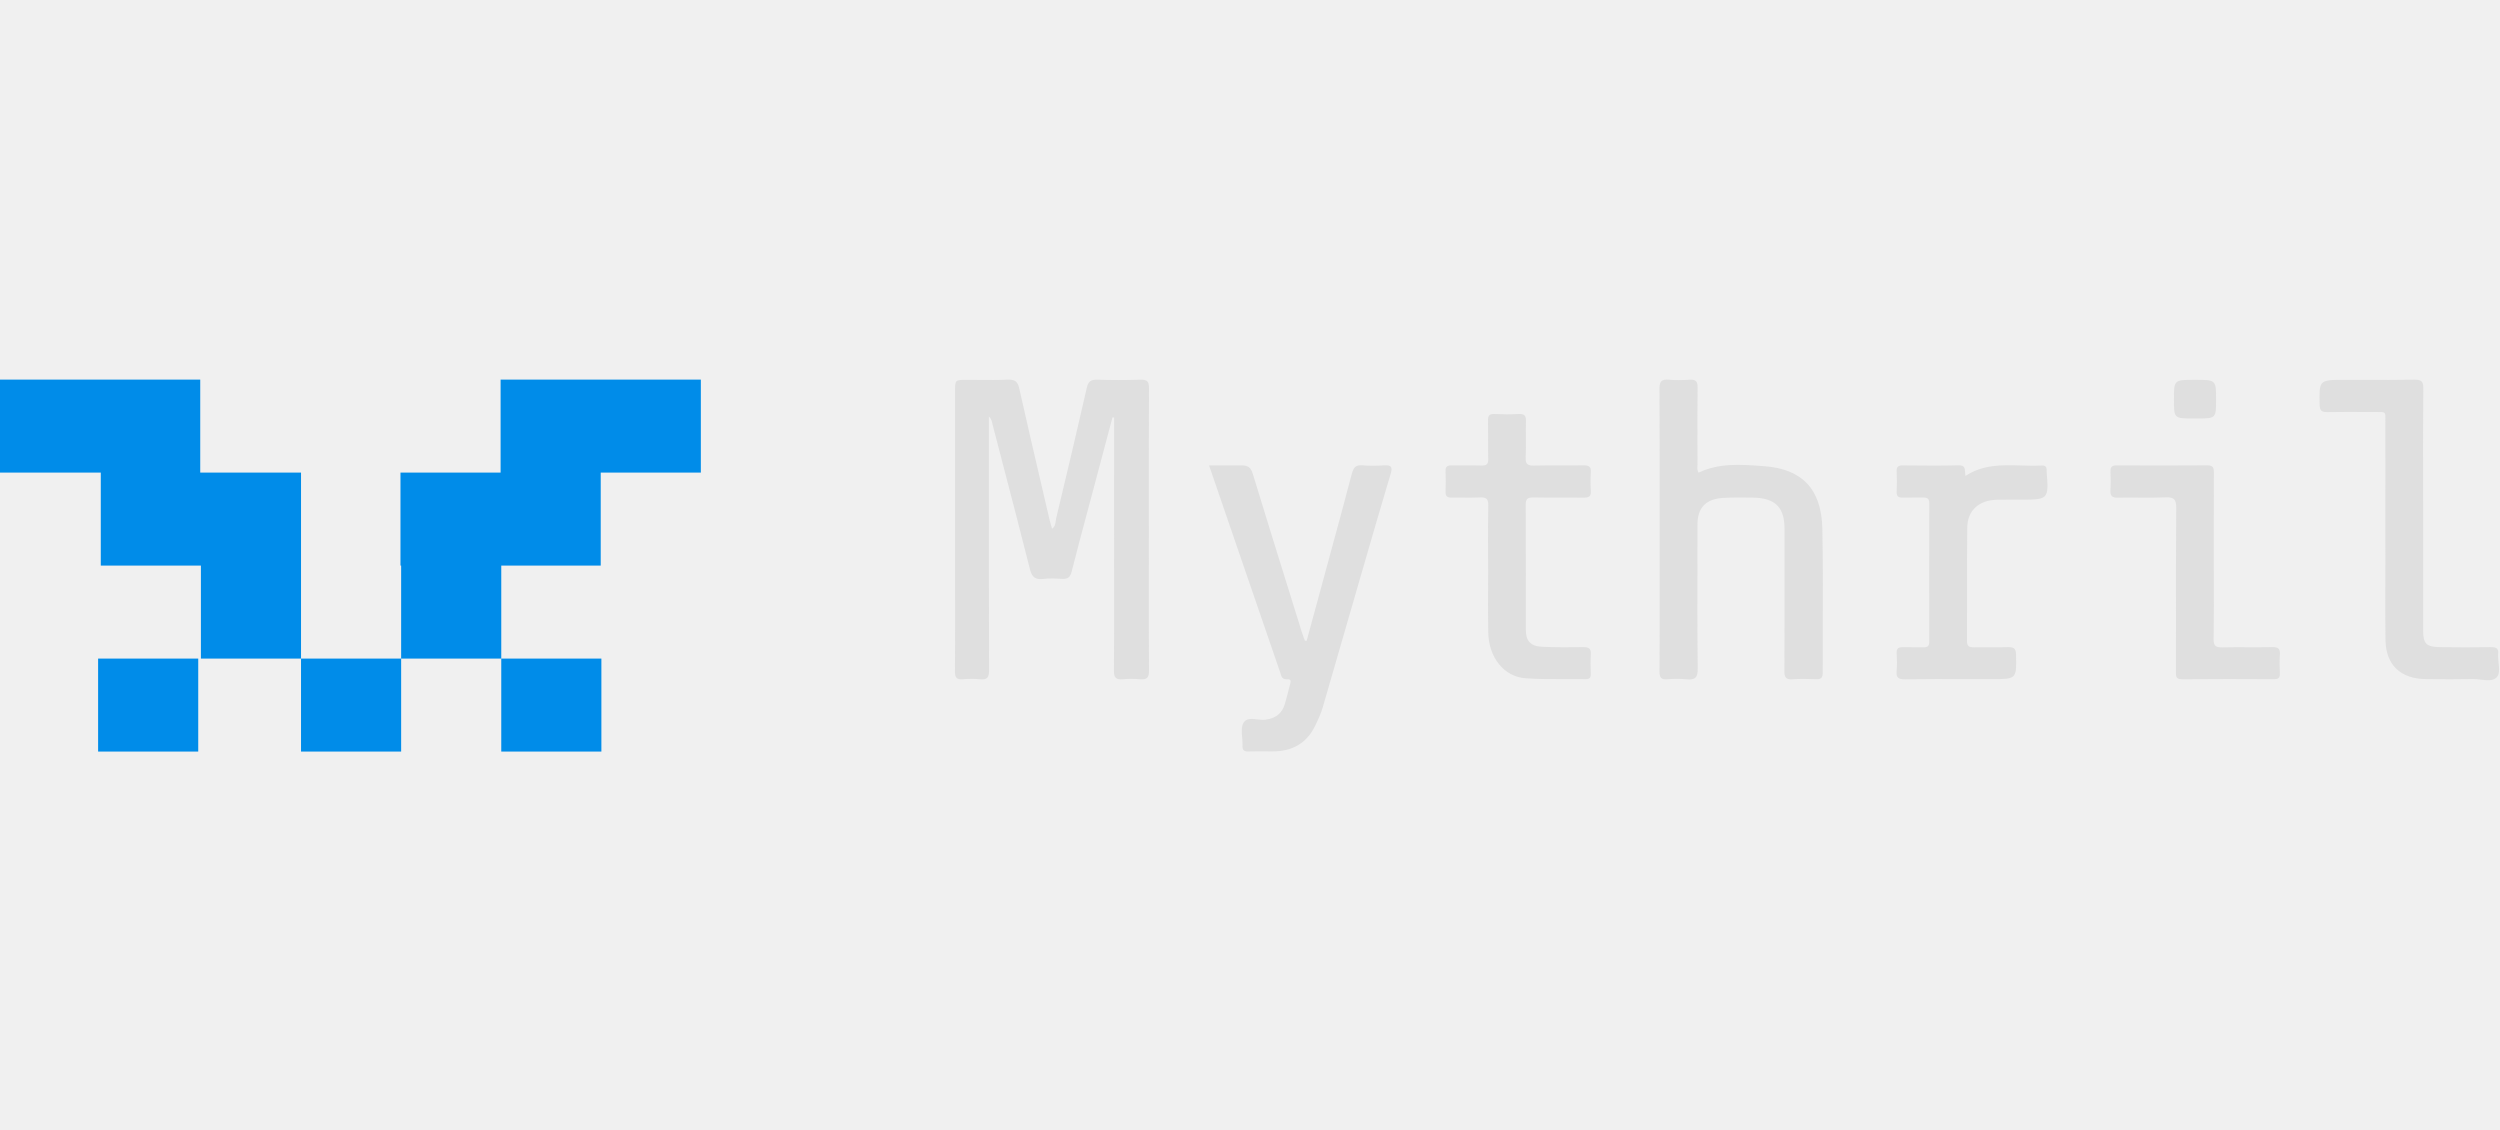
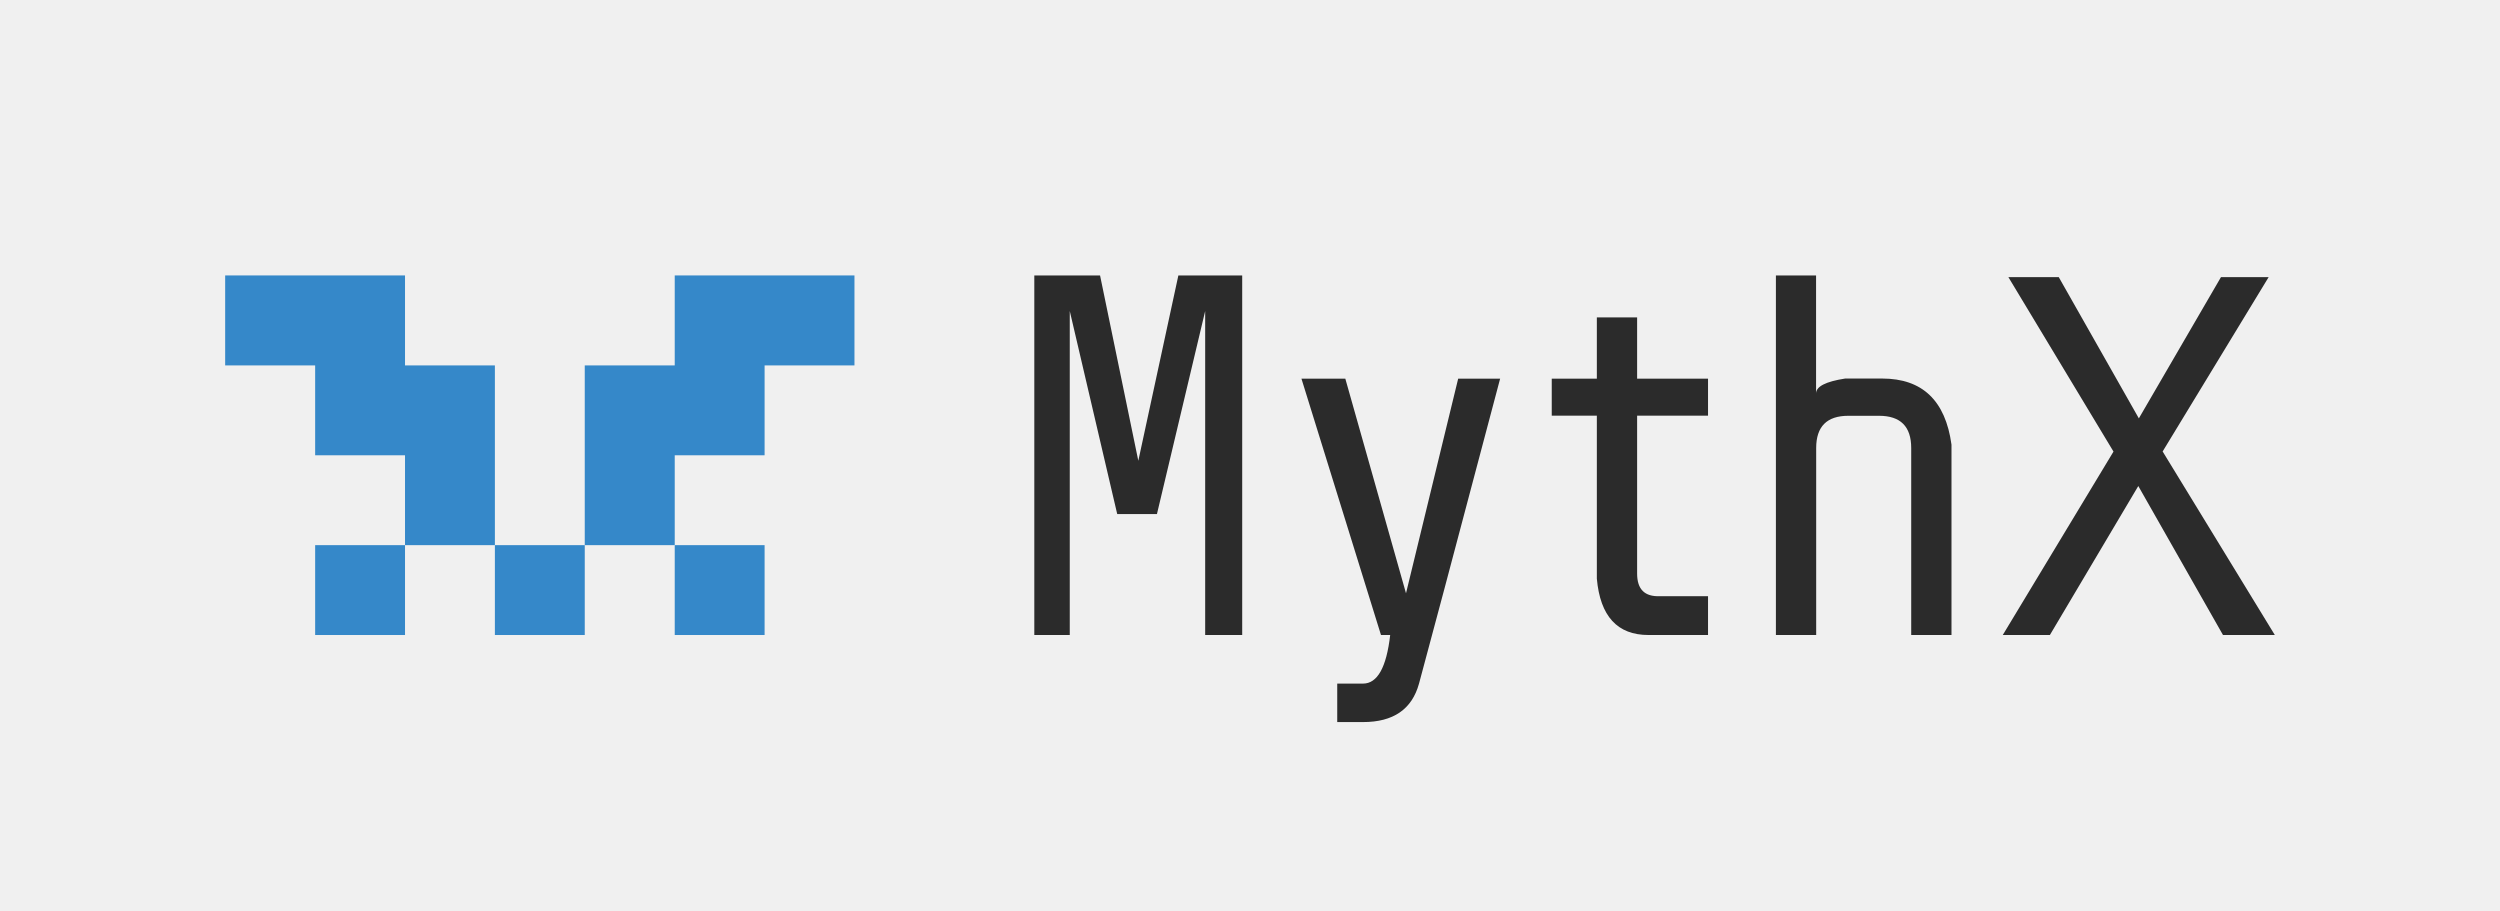
- <svg xmlns="http://www.w3.org/2000/svg" width="166" height="75" viewBox="0 0 166 75" fill="none">
-   <g clip-path="url(#clip0)">
-     <path fill-rule="evenodd" clip-rule="evenodd" d="M33.24 25.206V31.38H26.592V37.555H26.636V43.73H33.284V37.555H39.888V31.38H46.536V25.206H33.24ZM0 25.206V31.38H6.648H6.692V37.555H13.34V43.73H19.988V37.555V31.38H13.34H13.296V25.206H0ZM33.284 49.904H39.932V43.73H33.284V49.904ZM19.988 49.904H26.636V43.73H19.988V49.904ZM6.515 49.904H13.163V43.73H6.515V49.904Z" fill="#008CE9" />
-     <path fill-rule="evenodd" clip-rule="evenodd" d="M117 30.945C115.58 30.841 114.131 30.735 112.783 31.387C112.691 31.228 112.7 31.078 112.709 30.933C112.712 30.889 112.715 30.846 112.715 30.803C112.714 30.531 112.713 30.26 112.712 29.989C112.707 28.567 112.703 27.144 112.721 25.722C112.727 25.315 112.592 25.188 112.181 25.214C111.728 25.244 111.268 25.253 110.816 25.212C110.319 25.168 110.187 25.334 110.189 25.81C110.204 28.735 110.202 31.661 110.201 34.587C110.201 35.486 110.201 36.385 110.201 37.284C110.201 37.893 110.201 38.502 110.201 39.111C110.203 40.938 110.204 42.765 110.191 44.591C110.189 44.986 110.295 45.137 110.719 45.103C111.132 45.069 111.553 45.062 111.965 45.104C112.54 45.163 112.737 45.013 112.729 44.404C112.7 41.905 112.704 39.406 112.71 36.907C112.711 36.209 112.713 35.511 112.713 34.814C112.715 33.707 113.274 33.126 114.435 33.061C115.086 33.025 115.742 33.032 116.395 33.042C117.882 33.065 118.496 33.686 118.494 35.131C118.493 36.111 118.493 37.091 118.494 38.071C118.494 40.231 118.495 42.39 118.484 44.55C118.482 44.958 118.568 45.141 119.036 45.105C119.548 45.065 120.066 45.081 120.581 45.1C120.908 45.112 121.03 45.013 121.029 44.681C121.025 43.562 121.029 42.442 121.033 41.322C121.04 39.245 121.047 37.167 121.003 35.091C120.946 32.489 119.671 31.138 117.15 30.956L117 30.945ZM73.595 28.745L73.871 27.71L73.977 27.725V28.327L73.976 36.833C73.976 37.487 73.977 38.14 73.978 38.794C73.98 40.709 73.982 42.625 73.965 44.54C73.961 44.998 74.101 45.145 74.563 45.102C74.936 45.068 75.318 45.069 75.691 45.102C76.15 45.143 76.298 45.002 76.294 44.54C76.277 42.536 76.279 40.532 76.282 38.528V38.528C76.282 37.849 76.283 37.17 76.283 36.491C76.283 35.666 76.283 34.842 76.282 34.017V34.017V34.017V34.017V34.017V34.017V34.017C76.281 31.264 76.28 28.511 76.293 25.758C76.295 25.329 76.168 25.198 75.724 25.212C74.775 25.242 73.822 25.242 72.872 25.212C72.438 25.198 72.262 25.318 72.165 25.743C71.507 28.64 70.82 31.531 70.128 34.421C70.114 34.477 70.107 34.535 70.1 34.596C70.077 34.777 70.054 34.968 69.859 35.105C69.842 35.046 69.824 34.99 69.807 34.935C69.771 34.819 69.737 34.708 69.71 34.595C69.565 33.97 69.419 33.345 69.273 32.72C68.735 30.415 68.196 28.11 67.68 25.801C67.576 25.333 67.391 25.186 66.899 25.209C66.272 25.238 65.643 25.232 65.014 25.226C64.751 25.224 64.488 25.221 64.225 25.221C63.417 25.221 63.416 25.221 63.416 25.972V34.573V38.874C63.416 39.371 63.417 39.868 63.418 40.365C63.42 41.771 63.422 43.177 63.408 44.582C63.405 44.971 63.507 45.139 63.935 45.102C64.309 45.071 64.691 45.063 65.063 45.103C65.578 45.159 65.676 44.954 65.674 44.495C65.661 40.332 65.662 36.168 65.663 32.004C65.663 30.897 65.664 29.789 65.664 28.682V27.647C65.828 27.819 65.862 27.979 65.894 28.127V28.127C65.901 28.161 65.908 28.194 65.916 28.227C66.109 28.968 66.302 29.71 66.495 30.451C67.133 32.899 67.771 35.347 68.389 37.8C68.514 38.297 68.72 38.505 69.263 38.441C69.673 38.392 70.095 38.412 70.51 38.437C70.888 38.46 71.059 38.344 71.155 37.964C71.512 36.549 71.89 35.138 72.268 33.727C72.398 33.242 72.528 32.757 72.657 32.271C72.969 31.098 73.281 29.926 73.593 28.753L73.594 28.75L73.594 28.748L73.594 28.747L73.595 28.745ZM86.764 42.542L87.044 41.512L87.045 41.51L87.045 41.509L87.046 41.508L87.046 41.505C87.284 40.63 87.523 39.756 87.76 38.88C87.914 38.312 88.069 37.744 88.223 37.175C88.744 35.261 89.265 33.347 89.77 31.429C89.875 31.032 90.037 30.859 90.482 30.897C90.954 30.938 91.434 30.933 91.907 30.899C92.396 30.865 92.471 31.021 92.342 31.453C91.748 33.437 91.171 35.427 90.594 37.416L90.594 37.416L90.318 38.369C89.808 40.127 89.3 41.884 88.792 43.642C88.474 44.741 88.157 45.84 87.839 46.939C87.711 47.38 87.521 47.796 87.317 48.21C86.746 49.373 85.782 49.903 84.465 49.893L84.22 49.891C83.787 49.887 83.353 49.883 82.92 49.897C82.625 49.907 82.487 49.833 82.502 49.519C82.511 49.344 82.495 49.158 82.479 48.974C82.448 48.618 82.418 48.266 82.564 48.002C82.741 47.682 83.113 47.724 83.489 47.767H83.489C83.675 47.788 83.861 47.809 84.026 47.788C84.704 47.699 85.119 47.376 85.306 46.769C85.382 46.523 85.445 46.272 85.509 46.022C85.557 45.829 85.606 45.636 85.661 45.444C85.715 45.255 85.75 45.081 85.467 45.102C85.146 45.126 85.089 44.931 85.031 44.733L85.031 44.733C85.021 44.699 85.011 44.664 84.999 44.63L84.438 42.999C83.123 39.175 81.808 35.351 80.495 31.526L80.281 30.901C80.281 30.901 81.907 30.898 82.388 30.901C82.91 30.894 83.061 31.058 83.194 31.491C84.057 34.321 84.937 37.146 85.818 39.971L85.818 39.971L85.818 39.972L85.818 39.973L85.821 39.983C86.029 40.65 86.237 41.317 86.445 41.984C86.485 42.114 86.532 42.241 86.579 42.368C86.601 42.428 86.623 42.487 86.645 42.547L86.764 42.542ZM160.897 36.073V33.887C160.897 33.199 160.896 32.511 160.895 31.824V31.822C160.893 29.807 160.89 27.792 160.908 25.778C160.913 25.316 160.766 25.204 160.306 25.211C159.204 25.23 158.101 25.227 156.998 25.224C156.574 25.222 156.152 25.221 155.729 25.221H155.728C154.839 25.221 154.404 25.221 154.195 25.438C153.996 25.647 154.005 26.055 154.023 26.854L154.024 26.892C154.032 27.282 154.179 27.371 154.551 27.364C155.438 27.347 156.325 27.352 157.214 27.357L157.582 27.359C157.681 27.359 157.769 27.358 157.845 27.358C158.131 27.355 158.269 27.354 158.334 27.423C158.396 27.486 158.393 27.611 158.389 27.852C158.388 27.925 158.387 28.008 158.387 28.104C158.39 30.227 158.389 32.35 158.389 34.474C158.388 35.434 158.388 36.394 158.388 37.355C158.388 37.863 158.388 38.371 158.386 38.879C158.381 40.084 158.377 41.289 158.397 42.494C158.423 44.159 159.399 45.08 161.101 45.093L161.261 45.095H161.262C162.239 45.103 163.215 45.111 164.192 45.089C164.357 45.085 164.538 45.106 164.72 45.128C165.135 45.176 165.552 45.225 165.781 44.973C165.988 44.747 165.948 44.382 165.907 44.01C165.886 43.81 165.864 43.608 165.88 43.424C165.909 43.07 165.767 42.965 165.407 42.971C164.278 42.988 163.148 42.986 162.018 42.971C161.11 42.959 160.898 42.741 160.897 41.881C160.896 39.945 160.896 38.009 160.897 36.073ZM98.81 37.789C98.81 37.398 98.809 37.006 98.807 36.614V36.614C98.804 35.597 98.8 34.581 98.821 33.565C98.831 33.123 98.683 33.006 98.248 33.03C97.886 33.05 97.525 33.046 97.162 33.042C96.909 33.039 96.658 33.036 96.405 33.042C96.106 33.048 95.971 32.956 95.984 32.65C96.002 32.194 96.003 31.736 95.984 31.28C95.97 30.963 96.125 30.896 96.414 30.901C96.712 30.907 97.01 30.905 97.308 30.904C97.664 30.902 98.02 30.9 98.375 30.911C98.71 30.921 98.825 30.814 98.818 30.488C98.807 30.053 98.808 29.618 98.81 29.183V29.183C98.812 28.761 98.813 28.34 98.805 27.919C98.797 27.603 98.887 27.474 99.236 27.49C99.769 27.515 100.307 27.521 100.84 27.489C101.255 27.464 101.333 27.634 101.323 27.988C101.313 28.345 101.316 28.703 101.32 29.06C101.323 29.502 101.327 29.944 101.305 30.385C101.284 30.832 101.451 30.925 101.88 30.914C102.478 30.899 103.076 30.901 103.674 30.904C104.166 30.905 104.658 30.907 105.15 30.899C105.503 30.894 105.655 30.987 105.632 31.348C105.605 31.765 105.603 32.186 105.632 32.603C105.658 32.973 105.485 33.049 105.142 33.044C104.63 33.037 104.118 33.038 103.607 33.039C103.009 33.041 102.411 33.043 101.814 33.031C101.428 33.023 101.307 33.133 101.308 33.51C101.317 35.223 101.316 36.936 101.316 38.648C101.315 39.714 101.315 40.78 101.317 41.845C101.318 42.558 101.637 42.909 102.387 42.945C103.296 42.987 104.208 42.985 105.119 42.97C105.497 42.964 105.66 43.061 105.632 43.448C105.603 43.869 105.615 44.294 105.627 44.718L105.629 44.76C105.636 45.005 105.536 45.1 105.282 45.097C104.848 45.091 104.414 45.092 103.978 45.094C103.085 45.097 102.191 45.101 101.303 45.038C99.867 44.936 98.856 43.663 98.82 42.014C98.799 41.038 98.805 40.062 98.809 39.086C98.812 38.654 98.814 38.221 98.814 37.789H98.81ZM134.203 30.908C132.947 30.87 131.686 30.831 130.508 31.602C130.489 31.514 130.485 31.426 130.48 31.342C130.467 31.089 130.456 30.886 130.044 30.897C128.939 30.926 127.832 30.916 126.727 30.906L126.359 30.902C126.06 30.9 125.924 30.981 125.938 31.29C125.959 31.746 125.959 32.204 125.938 32.66C125.924 32.975 126.072 33.051 126.364 33.042C126.585 33.035 126.805 33.036 127.026 33.038C127.241 33.04 127.457 33.042 127.672 33.035C127.961 33.026 128.105 33.099 128.104 33.414C128.095 36.478 128.097 39.543 128.103 42.608C128.104 42.876 128.009 42.988 127.725 42.98C127.505 42.974 127.285 42.976 127.065 42.977C126.829 42.979 126.593 42.981 126.357 42.974C126.056 42.964 125.924 43.059 125.938 43.364C125.959 43.763 125.973 44.166 125.936 44.562C125.894 44.994 126.05 45.111 126.496 45.106C127.889 45.088 129.281 45.091 130.674 45.094C131.184 45.095 131.694 45.096 132.204 45.096H132.205C133.068 45.096 133.492 45.096 133.696 44.884C133.893 44.678 133.883 44.274 133.864 43.479L133.863 43.441C133.853 43.048 133.702 42.961 133.333 42.971C132.929 42.982 132.525 42.98 132.121 42.978C131.771 42.977 131.423 42.975 131.074 42.981C130.757 42.988 130.607 42.91 130.608 42.57C130.613 41.567 130.612 40.565 130.611 39.562C130.609 38.052 130.607 36.542 130.626 35.032C130.639 33.89 131.406 33.21 132.594 33.183C132.951 33.175 133.309 33.176 133.666 33.178C133.804 33.178 133.942 33.179 134.08 33.179H134.081C135.07 33.179 135.56 33.179 135.784 32.934C136.004 32.695 135.967 32.22 135.895 31.279V31.279C135.895 31.26 135.895 31.241 135.895 31.222C135.91 31.008 135.809 30.897 135.584 30.91C135.127 30.936 134.665 30.922 134.203 30.908ZM146.995 36.91C146.995 37.401 146.996 37.891 146.997 38.382V38.383C147 39.737 147.003 41.092 146.985 42.446C146.979 42.883 147.127 42.996 147.562 42.986C148.126 42.972 148.69 42.974 149.256 42.977C149.8 42.978 150.344 42.98 150.888 42.969C151.287 42.96 151.408 43.092 151.384 43.459C151.357 43.876 151.361 44.297 151.383 44.714C151.399 45.022 151.267 45.101 150.968 45.1C148.949 45.091 146.928 45.083 144.908 45.104C144.474 45.109 144.479 44.894 144.484 44.642C144.485 44.613 144.485 44.585 144.485 44.556C144.486 43.565 144.485 42.574 144.484 41.584C144.483 38.96 144.481 36.337 144.501 33.713C144.504 33.162 144.355 33 143.78 33.025C143.188 33.051 142.594 33.047 142 33.043C141.544 33.039 141.088 33.036 140.633 33.046C140.232 33.056 140.111 32.918 140.133 32.552C140.159 32.135 140.152 31.715 140.136 31.297C140.126 31.004 140.241 30.899 140.551 30.901C142.551 30.91 144.551 30.914 146.551 30.898C146.942 30.895 147.003 31.053 147.001 31.375C146.993 32.749 146.994 34.124 146.994 35.498C146.995 35.969 146.995 36.44 146.995 36.91ZM144.506 27.621C144.67 27.787 145.002 27.787 145.679 27.787H145.857C146.507 27.787 146.83 27.787 146.99 27.626C147.147 27.468 147.147 27.154 147.147 26.532C147.147 25.89 147.147 25.562 146.982 25.395C146.811 25.22 146.46 25.22 145.745 25.22C145.032 25.22 144.683 25.22 144.513 25.394C144.35 25.561 144.35 25.887 144.35 26.527C144.35 27.145 144.35 27.46 144.506 27.621Z" fill="#DFDFDF" />
+ <svg xmlns="http://www.w3.org/2000/svg" version="1.1" id="Layer_1" x="0px" y="0px" viewBox="0 0 2228.3 811.6" style="enable-background:new 0 0 2228.3 811.6;" xml:space="preserve">
+   <style type="text/css">
+ 	.st0{fill:#3588C9;}
+ 	.st1{fill-rule:evenodd;clip-rule:evenodd;fill:#2B2B2B;}
+ </style>
+   <g>
+     <g>
+       <rect x="601.4" y="485.9" class="st0" width="80.1" height="80.1" />
+       <polygon class="st0" points="601.4,245.5 601.4,325.7 521.2,325.7 521.2,485.9 601.4,485.9 601.4,405.8 681.5,405.8 681.5,325.7     761.6,325.7 761.6,245.5   " />
+       <rect x="441.1" y="485.9" class="st0" width="80.1" height="80.1" />
+       <polygon class="st0" points="441.1,325.7 361,325.7 361,245.5 200.7,245.5 200.7,325.7 280.9,325.7 280.9,405.8 361,405.8     361,485.9 441.1,485.9   " />
+       <rect x="280.9" y="485.9" class="st0" width="80.1" height="80.1" />
+     </g>
+     <path id="Word_1_" class="st1" d="M921.9,245.5h58.6l34.1,165.2l35.7-165.2h56.9V566h-33V277.2l-43,181h-35.4l-42.3-181V566h-31.6   V245.5z M1160,337.5h39.1l54.1,191.3l46.5-191.3h37.4c-41.9,158.3-66,248.9-72.3,271.8c-6.3,22.9-22.9,34.3-49.9,34.3h-23v-34.3   c2.5,0,10.2,0,23,0c12.8,0,20.9-14.4,24.2-43.3h-8.2L1160,337.5z M1423.3,282.9h35.9v54.6h63.2v33h-63.2c0,80,0,126.9,0,140.8   s6.7,20.6,20.1,20.1h43.1V566c-7.6,0-25.3,0-53,0c-27.8,0-43.1-16.7-46.1-50.2V370.5h-40.2v-33h40.2V282.9z M1582.8,245.5h35.9   c0,50.1,0,85.2,0,105.2c0-6.2,8.6-10.6,25.9-13.3c11,0,22,0,33,0c35.8,0,56.4,19.6,61.8,58.9V566h-35.9c0-92,0-147.5,0-166.7   s-9.6-28.7-28.7-28.7c1,0-8.1,0-27.3,0c-19.2,0-28.7,9.6-28.7,28.7V566h-35.9V245.5z M1790.1,247h44.9l71.4,125.9l73.2-125.9h42.5   l-94.5,155.4L2027.6,566h-46.2l-75.5-132.8L1827.1,566h-42l98.7-163.5L1790.1,247z" />
  </g>
-   <defs>
-     <clipPath id="clip0">
-       <path d="M0 0.713H166V74.427H0V0.713Z" fill="white" />
-     </clipPath>
-   </defs>
</svg>
